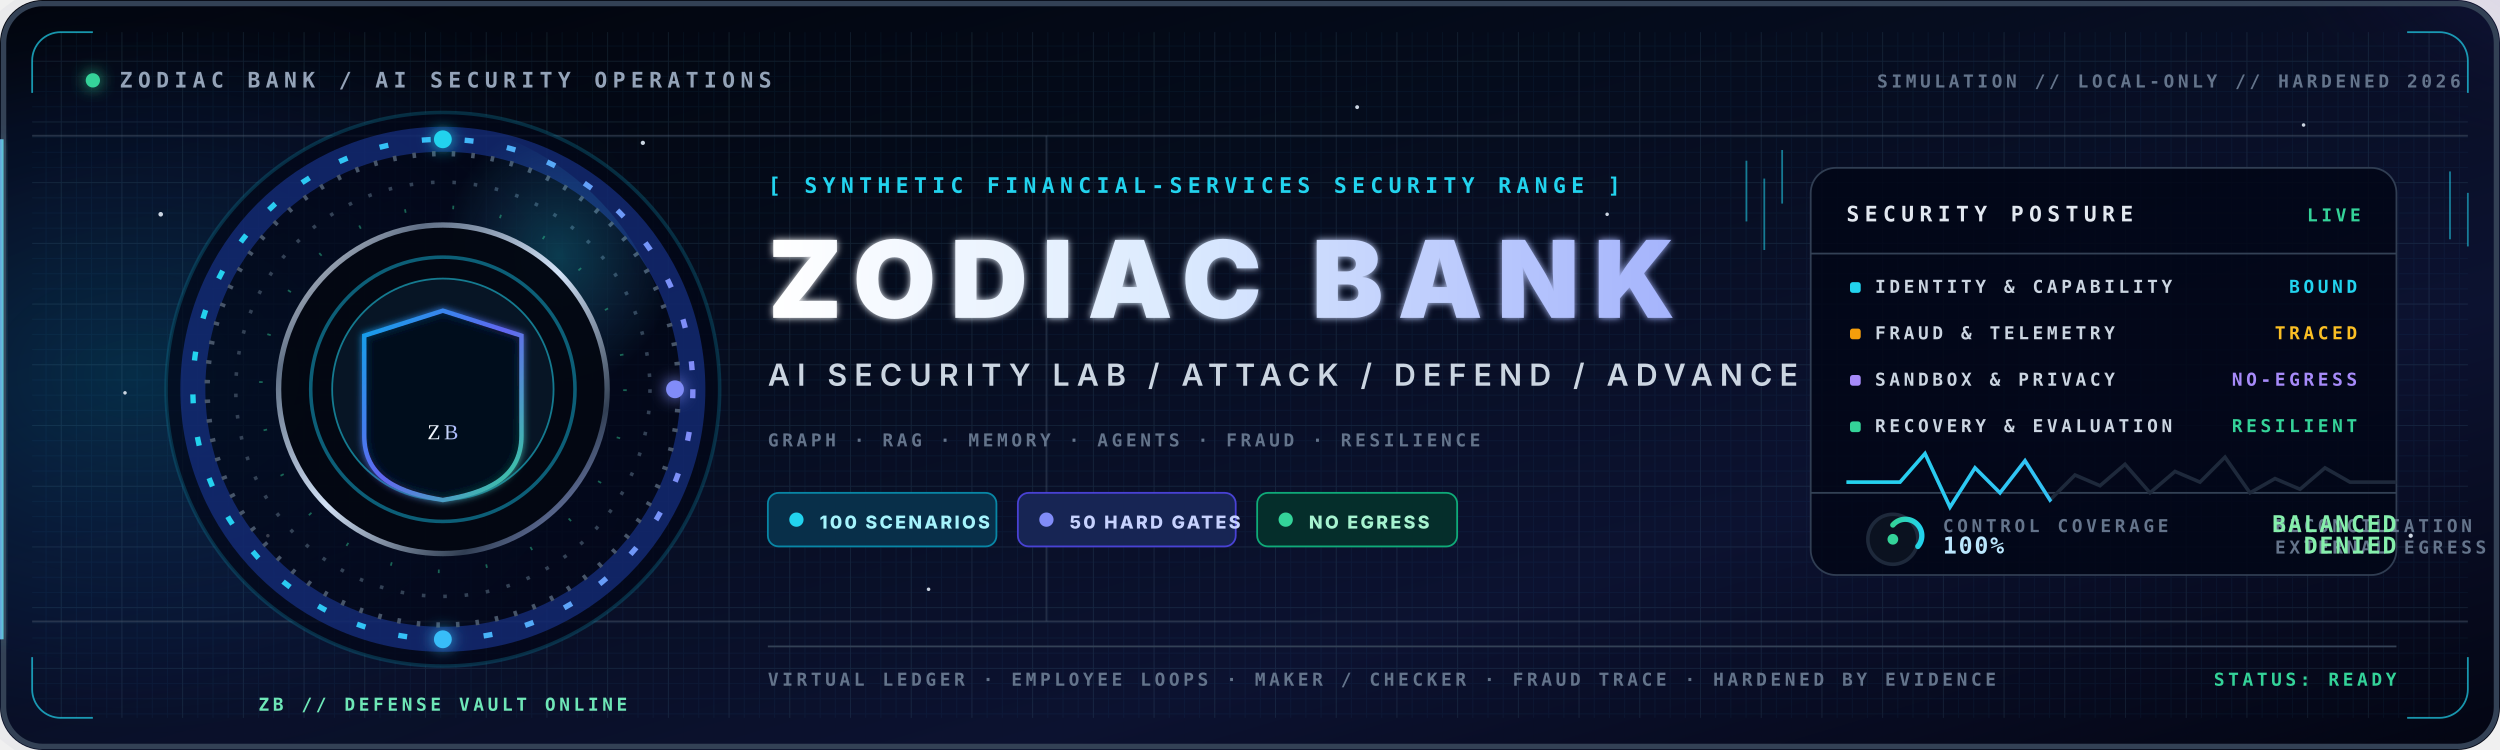
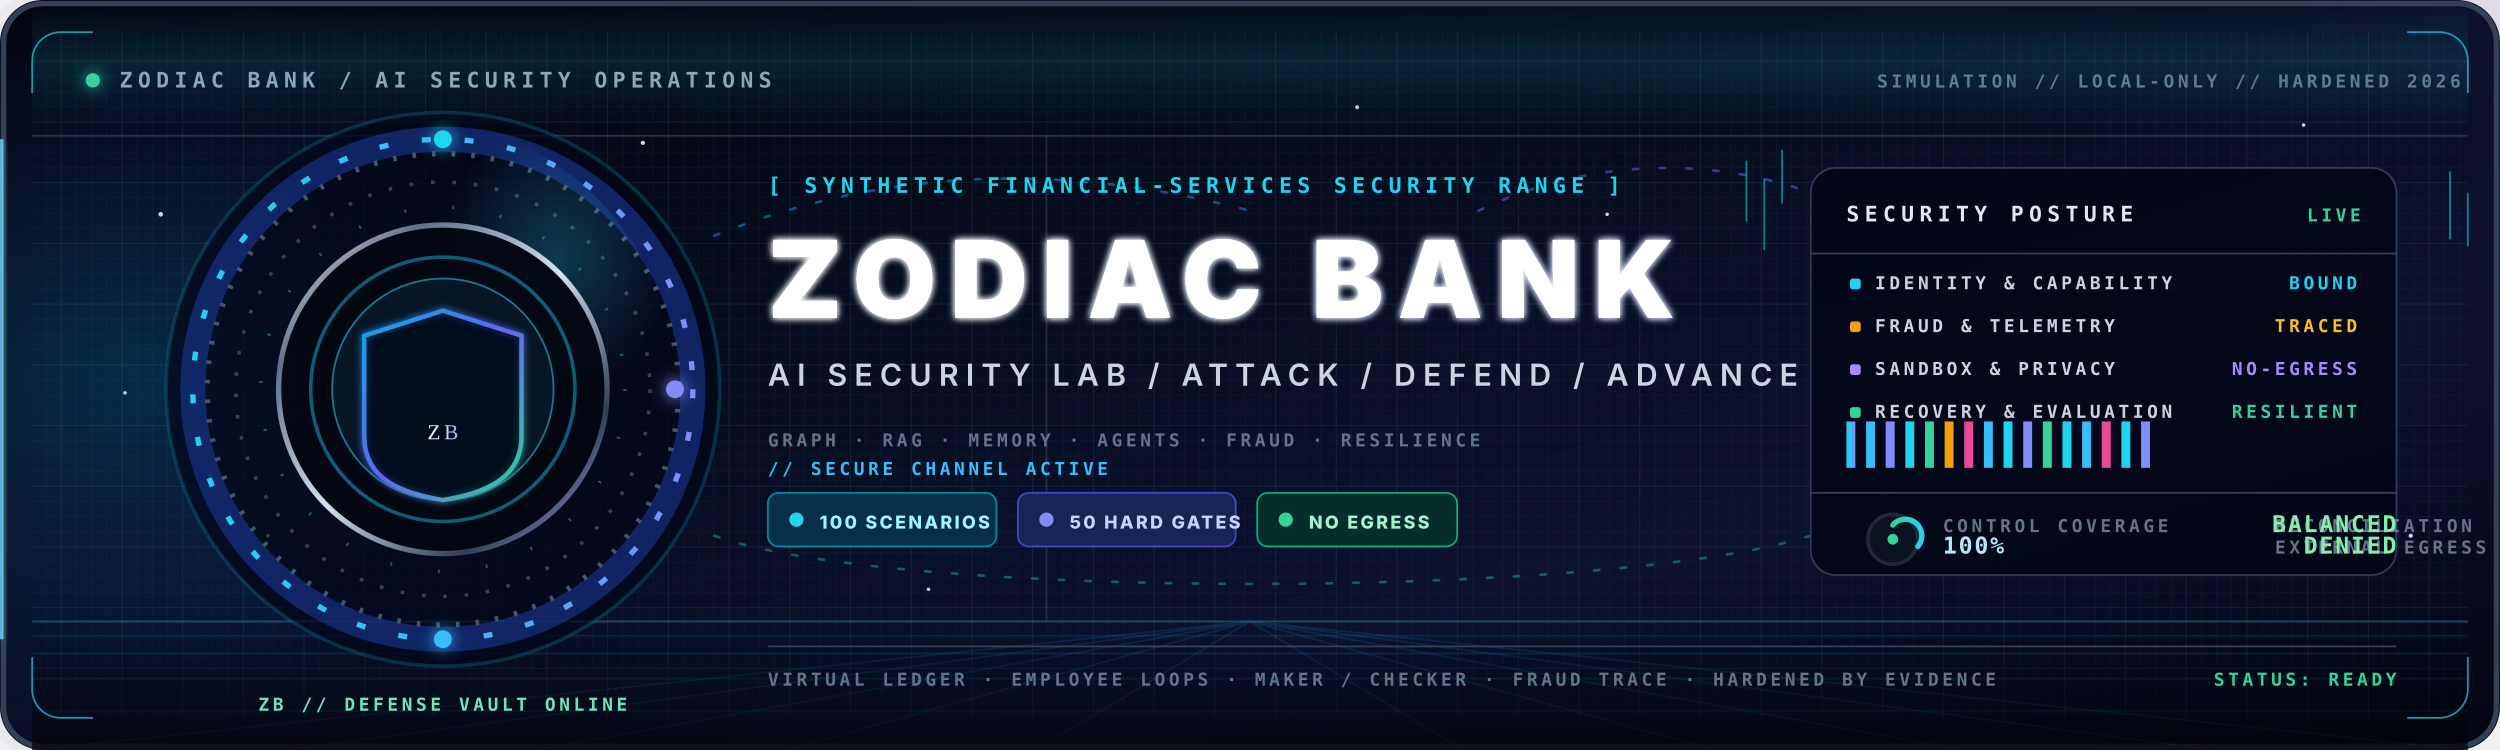
<svg xmlns="http://www.w3.org/2000/svg" width="1400" height="420" viewBox="0 0 1400 420" role="img" aria-labelledby="title desc">
  <defs>
    <linearGradient id="space" x1="0" y1="0" x2="1" y2="1">
      <stop offset="0" stop-color="#01030a" />
      <stop offset="0.35" stop-color="#050c1c" />
      <stop offset="0.7" stop-color="#0c1230" />
      <stop offset="1" stop-color="#030512" />
    </linearGradient>
    <radialGradient id="nebula1" cx="22%" cy="50%" r="42%">
      <stop offset="0" stop-color="#0ea5e9" stop-opacity=".22" />
      <stop offset=".6" stop-color="#2563eb" stop-opacity=".08" />
      <stop offset="1" stop-color="#020617" stop-opacity="0" />
    </radialGradient>
    <radialGradient id="nebula2" cx="86%" cy="22%" r="30%">
      <stop offset="0" stop-color="#7c3aed" stop-opacity=".18" />
      <stop offset="1" stop-color="#020617" stop-opacity="0" />
    </radialGradient>
    <radialGradient id="vaultAura" cx="50%" cy="50%" r="50%">
      <stop offset="0" stop-color="#22d3ee" stop-opacity=".34" />
      <stop offset=".42" stop-color="#2563eb" stop-opacity=".12" />
      <stop offset="1" stop-color="#020617" stop-opacity="0" />
    </radialGradient>
    <radialGradient id="coreAura" cx="50%" cy="50%" r="50%">
      <stop offset="0" stop-color="#818cf8" stop-opacity=".3" />
      <stop offset="1" stop-color="#020617" stop-opacity="0" />
    </radialGradient>
    <radialGradient id="sweepGrad" cx="50%" cy="50%" r="50%">
      <stop offset="0" stop-color="#22d3ee" stop-opacity=".5" />
      <stop offset=".7" stop-color="#38bdf8" stop-opacity=".16" />
      <stop offset="1" stop-color="#22d3ee" stop-opacity="0" />
    </radialGradient>
+     <linearGradient id="floorFade" x1="0" y1="0" x2="0" y2="1">
+       <stop offset="0" stop-color="#01030a" stop-opacity="0" />
+       <stop offset="1" stop-color="#01030a" stop-opacity=".78" />
+     </linearGradient>
+     <linearGradient id="scanGrad" x1="0" y1="0" x2="0" y2="1">
+       <stop offset="0" stop-color="#22d3ee" stop-opacity="0" />
+       <stop offset=".5" stop-color="#22d3ee" stop-opacity=".12" />
+       <stop offset="1" stop-color="#22d3ee" stop-opacity="0" />
+     </linearGradient>
    <linearGradient id="chrome" x1="0" y1="0" x2="1" y2="1">
      <stop offset="0" stop-color="#f8fafc" />
      <stop offset=".22" stop-color="#64748b" />
      <stop offset=".5" stop-color="#dbeafe" />
      <stop offset=".78" stop-color="#334155" />
      <stop offset="1" stop-color="#a5b4fc" />
    </linearGradient>
    <linearGradient id="neon" x1="0" y1="0" x2="1" y2="0">
      <stop offset="0" stop-color="#22d3ee" />
      <stop offset=".48" stop-color="#38bdf8" />
      <stop offset="1" stop-color="#818cf8" />
    </linearGradient>
    <linearGradient id="emerald" x1="0" y1="0" x2="1" y2="0">
      <stop offset="0" stop-color="#34d399" />
      <stop offset="1" stop-color="#22d3ee" />
    </linearGradient>
    <linearGradient id="amber" x1="0" y1="0" x2="1" y2="0">
      <stop offset="0" stop-color="#f59e0b" />
      <stop offset="1" stop-color="#f97316" />
    </linearGradient>
    <linearGradient id="rose" x1="0" y1="0" x2="1" y2="0">
      <stop offset="0" stop-color="#6366f1" />
      <stop offset="1" stop-color="#ec4899" />
    </linearGradient>
    <linearGradient id="headline" x1="0" y1="0" x2="1" y2="0">
      <stop offset="0" stop-color="#ffffff" />
      <stop offset=".45" stop-color="#dbeafe" />
      <stop offset="1" stop-color="#a5b4fc" />
    </linearGradient>
    <linearGradient id="shield" x1="0" y1="0" x2="1" y2="1">
      <stop offset="0" stop-color="#0ea5e9" />
      <stop offset=".5" stop-color="#6366f1" />
      <stop offset="1" stop-color="#34d399" />
    </linearGradient>
    <pattern id="grid" width="34" height="34" patternUnits="userSpaceOnUse">
      <path d="M34 0H0V34" fill="none" stroke="#94a3b8" stroke-opacity=".08" />
    </pattern>
    <pattern id="fineGrid" width="8.5" height="8.5" patternUnits="userSpaceOnUse">
      <path d="M8.5 0H0V8.5" fill="none" stroke="#38bdf8" stroke-opacity=".05" />
    </pattern>
    <filter id="glow" x="-100%" y="-100%" width="300%" height="300%">
      <feGaussianBlur stdDeviation="4.5" result="blur" />
      <feMerge>
        <feMergeNode in="blur" />
        <feMergeNode in="SourceGraphic" />
      </feMerge>
    </filter>
    <filter id="largeGlow" x="-100%" y="-100%" width="300%" height="300%">
      <feGaussianBlur stdDeviation="26" />
    </filter>
    <filter id="textGlow" x="-20%" y="-40%" width="140%" height="180%">
      <feGaussianBlur in="SourceGraphic" stdDeviation="2.2" result="blur" />
      <feMerge>
        <feMergeNode in="blur" />
        <feMergeNode in="SourceGraphic" />
      </feMerge>
    </filter>
    <style>
      .micro { font: 600 10px 'JetBrains Mono','SFMono-Regular',monospace; letter-spacing: 2px; }
      .eyebrow { font: 700 12px 'JetBrains Mono','SFMono-Regular',monospace; letter-spacing: 3px; }
      .title { font: 900 60px 'Inter','Segoe UI',sans-serif; letter-spacing: 8px; }
      .subtitle { font: 600 17px 'Inter','Segoe UI',sans-serif; letter-spacing: 4px; }
      .metric { font: 700 13px 'JetBrains Mono','SFMono-Regular',monospace; letter-spacing: 1px; }
      .chip { font: 800 10px 'Inter','Segoe UI',sans-serif; letter-spacing: 1.3px; }
      .orbit { transform-box: fill-box; transform-origin: center; animation: orbit 16s linear infinite; }
      .orbitReverse { transform-box: fill-box; transform-origin: center; animation: orbitReverse 11s linear infinite; }
      .pulse { transform-box: fill-box; transform-origin: center; animation: pulse 3s ease-in-out infinite; }
      .pulseLate { transform-box: fill-box; transform-origin: center; animation: pulse 3s ease-in-out 1.4s infinite; }
      .star { animation: twinkle 4s ease-in-out infinite; }
      .data { stroke-dasharray: 2 12; animation: data 2.4s linear infinite; }
      .dataSlow { stroke-dasharray: 3 16; animation: data 4.6s linear 1s infinite; }
+       .flow { stroke-dasharray: 3 12; animation: data 2.6s linear infinite; }
      .beam { animation: beam 5.5s linear infinite; }
      .beam2 { animation: beam 7s linear 2.5s infinite; opacity: .34; }
      .meter { transform-box: fill-box; transform-origin: left center; animation: meter 4s ease-in-out infinite; }
      .gauge { transform-box: fill-box; transform-origin: center; animation: gauge 6s ease-in-out infinite; }
-       .wave { stroke-dasharray: 180 600; animation: wave 3.4s linear infinite; }
+       .eq { transform-box: fill-box; transform-origin: 50% 100%; animation: eq 1.4s ease-in-out infinite; }
      .flicker { animation: flicker 2.8s steps(2,end) infinite; }
      .tick { animation: tick 3.2s ease-in-out infinite; }
      .rain { animation: rain 3.4s linear infinite; }
      .bracket { animation: tick 4s ease-in-out infinite; }
+       .glint { animation: glint 4s ease-in-out infinite; }
+       .glitch { animation: glitch 2.6s steps(1,end) infinite; }
+       .scanline { animation: scanline 8s linear infinite; }
      @keyframes orbit { to { transform: rotate(360deg); } }
      @keyframes orbitReverse { to { transform: rotate(-360deg); } }
      @keyframes pulse { 0%,100% { opacity: .28; transform: scale(.68); } 50% { opacity: 1; transform: scale(1.38); } }
      @keyframes twinkle { 0%,100% { opacity: .12; } 50% { opacity: .95; } }
      @keyframes data { to { stroke-dashoffset: -84; } }
      @keyframes beam { from { transform: translateX(-260px); } to { transform: translateX(1660px); } }
      @keyframes meter { 0%,100% { transform: scaleX(.6); } 50% { transform: scaleX(1); } }
      @keyframes gauge { 0%,100% { transform: rotate(-86deg); } 50% { transform: rotate(86deg); } }
-       @keyframes wave { to { stroke-dashoffset: -780; } }
+       @keyframes eq { 0%,100% { transform: scaleY(.28); } 50% { transform: scaleY(1); } }
      @keyframes flicker { 0%,46% { opacity: .4; } 47%,100% { opacity: 1; } }
      @keyframes tick { 0%,100% { opacity: .3; } 50% { opacity: 1; } }
      @keyframes rain { from { transform: translateY(-46px); opacity: 0; } 30% { opacity: .9; } to { transform: translateY(46px); opacity: 0; } }
-       @media (prefers-reduced-motion: reduce) { .orbit,.orbitReverse,.pulse,.pulseLate,.star,.data,.dataSlow,.beam,.beam2,.meter,.gauge,.wave,.flicker,.tick,.rain,.bracket { animation: none; } }
+       @keyframes glint { 0%,100% { opacity: 0; } 50% { opacity: .5; } }
+       @keyframes glitch { 0%,91% { transform: translateX(0); opacity: .65; } 92%,94% { transform: translateX(3px); opacity: 1; } 95%,97% { transform: translateX(-2px); opacity: .8; } 98%,100% { transform: translateX(1px); opacity: .9; } }
+       @keyframes scanline { from { transform: translateY(-80px); } to { transform: translateY(430px); } }
+       @media (prefers-reduced-motion: reduce) { .orbit,.orbitReverse,.pulse,.pulseLate,.star,.data,.dataSlow,.flow,.beam,.beam2,.meter,.gauge,.eq,.flicker,.tick,.rain,.bracket,.glint,.glitch,.scanline { animation: none; } }
    </style>
  </defs>
  <rect width="1400" height="420" rx="24" fill="url(#space)" />
  <ellipse cx="308" cy="210" rx="420" ry="300" fill="url(#nebula1)" />
  <ellipse cx="1204" cy="92" rx="360" ry="220" fill="url(#nebula2)" />
  <rect x="2" y="2" width="1396" height="416" rx="22" fill="none" stroke="#334155" stroke-width="3" />
  <rect x="18" y="18" width="1364" height="384" rx="16" fill="url(#grid)" />
  <rect x="18" y="18" width="1364" height="384" rx="16" fill="url(#fineGrid)" />
  <path d="M18 76H1382M18 348H1382" stroke="#475569" stroke-opacity=".5" />
  <path d="M586 76V348" stroke="#475569" stroke-opacity=".4" />
+   <g stroke="#0ea5e9" stroke-opacity=".16" fill="none">
+     <path d="M18 348 H1382" />
+     <path d="M700 348 L18 420 M700 348 L160 420 M700 348 L300 420 M700 348 L440 420 M700 348 L580 420 M700 348 L820 420 M700 348 L960 420 M700 348 L1100 420 M700 348 L1240 420 M700 348 L1382 420" />
+     <path d="M18 356 H1382 M18 366 H1382 M18 380 H1382 M18 398 H1382 M18 420 H1382" />
+   </g>
+   <rect x="18" y="348" width="1364" height="72" fill="url(#floorFade)" />
  <g stroke="#22d3ee" stroke-opacity=".7" fill="none" class="bracket">
    <path d="M18 52V34a16 16 0 0 1 16-16h18" />
    <path d="M1382 52V34a16 16 0 0 0-16-16h-18" />
    <path d="M18 368v18a16 16 0 0 0 16 16h18" />
    <path d="M1382 368v18a16 16 0 0 1-16 16h-18" />
  </g>
  <g fill="#cbd5e1">
    <circle cx="90" cy="120" r="1.3" class="star" />
    <circle cx="150" cy="300" r="1" class="star" style="animation-delay:.8s" />
    <circle cx="360" cy="80" r="1.2" class="star" style="animation-delay:1.6s" />
    <circle cx="520" cy="330" r="1" class="star" style="animation-delay:2.2s" />
    <circle cx="760" cy="60" r="1.1" class="star" style="animation-delay:3s" />
    <circle cx="900" cy="120" r="1" class="star" style="animation-delay:.4s" />
    <circle cx="1350" cy="300" r="1.2" class="star" style="animation-delay:1.2s" />
    <circle cx="1290" cy="70" r="1" class="star" style="animation-delay:2.8s" />
    <circle cx="70" cy="220" r="1" class="star" style="animation-delay:3.4s" />
    <circle cx="460" cy="150" r="1" class="star" style="animation-delay:1s" />
+   </g>
+   <g fill="none" stroke-width="1.5" stroke-linecap="round">
+     <path d="M400 132 C 500 92, 600 92, 700 118" stroke="#0ea5e9" stroke-opacity=".5" class="flow" />
+     <path d="M828 118 C 890 88, 960 88, 1014 108" stroke="#6366f1" stroke-opacity=".5" class="flow" style="animation-delay:.9s" />
+     <path d="M400 300 C 500 336, 900 336, 1014 300" stroke="#34d399" stroke-opacity=".38" class="flow" style="animation-delay:1.7s" />
  </g>
  <g transform="translate(48 45)">
    <circle cx="4" cy="0" r="4" fill="#34d399" class="pulse" filter="url(#glow)" />
    <text x="19" y="4" class="eyebrow" fill="#94a3b8">ZODIAC BANK / AI SECURITY OPERATIONS</text>
    <text x="1330" y="4" text-anchor="end" class="micro" fill="#64748b">SIMULATION // LOCAL-ONLY // HARDENED 2026</text>
  </g>
  <g transform="translate(34 96)">
    <circle cx="214" cy="122" r="155" fill="#020617" fill-opacity=".72" stroke="#0e7490" stroke-opacity=".35" stroke-width="2" />
    <circle cx="214" cy="122" r="140" fill="none" stroke="#1e40af" stroke-opacity=".5" stroke-width="14" />
    <circle cx="214" cy="122" r="140" fill="none" stroke="url(#neon)" stroke-width="3" stroke-dasharray="5 19" class="orbit" />
    <circle cx="214" cy="122" r="132" fill="none" stroke="#475569" stroke-width="3" stroke-dasharray="2 9" class="orbitReverse" />
    <circle cx="214" cy="122" r="116" fill="none" stroke="#334155" stroke-width="2" stroke-dasharray="2 10" class="orbit" />
    <path d="M214 122 L214 -28 A150 150 0 0 1 344 122 Z" fill="url(#sweepGrad)" opacity=".5">
      <animateTransform attributeName="transform" type="rotate" from="0 214 122" to="360 214 122" dur="7s" repeatCount="indefinite" />
    </path>
    <circle cx="214" cy="122" r="92" fill="#030712" stroke="url(#chrome)" stroke-width="3" opacity=".96" />
    <circle cx="214" cy="122" r="74" fill="none" stroke="#0e7490" stroke-opacity=".8" stroke-width="2" />
    <circle cx="214" cy="122" r="62" fill="#071525" stroke="#22d3ee" stroke-opacity=".55" />
    <path d="M214 78 L258 92 V148 C258 172 238 180 214 184 C190 180 170 172 170 148 V92 Z" fill="#04101f" fill-opacity=".9" stroke="url(#shield)" stroke-width="2.5" filter="url(#textGlow)" />
    <text x="214" y="150" text-anchor="middle" font="900 30px 'Inter','Segoe UI',sans-serif" letter-spacing="2" fill="url(#headline)">ZB</text>
    <circle cx="214" cy="122" r="102" fill="none" stroke="#34d399" stroke-opacity=".45" stroke-width="2" stroke-dasharray="1 26" class="orbit" />
    <circle cx="214" cy="-18" r="5" fill="#22d3ee" class="pulse" filter="url(#glow)" />
    <circle cx="344" cy="122" r="5" fill="#818cf8" class="pulseLate" filter="url(#glow)" />
    <circle cx="214" cy="262" r="5" fill="#38bdf8" class="pulse" filter="url(#glow)" />
    <text x="214" y="302" text-anchor="middle" class="micro" fill="#6ee7b7">ZB // DEFENSE VAULT ONLINE</text>
  </g>
  <g transform="translate(430 108)">
    <text class="eyebrow" fill="#22d3ee">[ SYNTHETIC FINANCIAL-SERVICES SECURITY RANGE ]</text>
    <text y="70" class="title" fill="url(#headline)" filter="url(#textGlow)">ZODIAC BANK</text>
+     <text y="70" class="title glint" fill="#ffffff" filter="url(#textGlow)">ZODIAC BANK</text>
    <text y="108" class="subtitle" fill="#cbd5e1">AI SECURITY LAB  /  ATTACK  /  DEFEND  /  ADVANCE</text>
    <text y="142" class="micro" fill="#64748b">GRAPH · RAG · MEMORY · AGENTS · FRAUD · RESILIENCE</text>
+     <text y="158" class="micro glitch" fill="#38bdf8">// SECURE CHANNEL ACTIVE</text>
    <g transform="translate(0 168)">
      <rect width="128" height="30" rx="6" fill="#082f49" stroke="#0891b2" stroke-opacity=".9" />
      <circle cx="16" cy="15" r="4" fill="#22d3ee" class="flicker" />
      <text x="29" y="20" class="chip" fill="#a5f3fc">100 SCENARIOS</text>
      <rect x="140" width="122" height="30" rx="6" fill="#172554" stroke="#4f46e5" stroke-opacity=".9" />
      <circle cx="156" cy="15" r="4" fill="#818cf8" class="flicker" />
      <text x="169" y="20" class="chip" fill="#c7d2fe">50 HARD GATES</text>
      <rect x="274" width="112" height="30" rx="6" fill="#052e2b" stroke="#10b981" stroke-opacity=".9" />
      <circle cx="290" cy="15" r="4" fill="#34d399" class="flicker" />
      <text x="303" y="20" class="chip" fill="#a7f3d0">NO EGRESS</text>
    </g>
  </g>
  <g transform="translate(1014 94)">
    <rect width="328" height="228" rx="14" fill="#020617" fill-opacity=".86" stroke="#334155" stroke-opacity=".95" />
    <path d="M0 48H328M0 182H328" stroke="#334155" />
    <text x="20" y="30" class="eyebrow" fill="#e2e8f0">SECURITY POSTURE</text>
    <text x="308" y="30" text-anchor="end" class="micro" fill="#34d399">LIVE</text>
-     <g transform="translate(22 64)">
+     <g transform="translate(22 62)">
      <g transform="translate(0 0)">
        <rect x="0" y="0" width="6" height="6" rx="1.5" fill="#22d3ee" class="tick" />
        <text x="14" y="6" class="micro" fill="#cbd5e1">IDENTITY &amp; CAPABILITY</text>
        <text x="284" y="6" text-anchor="end" class="micro" fill="#22d3ee">BOUND</text>
      </g>
-       <g transform="translate(0 26)">
+       <g transform="translate(0 24)">
        <rect x="0" y="0" width="6" height="6" rx="1.5" fill="#f59e0b" class="tick" />
        <text x="14" y="6" class="micro" fill="#cbd5e1">FRAUD &amp; TELEMETRY</text>
        <text x="284" y="6" text-anchor="end" class="micro" fill="#fbbf24">TRACED</text>
      </g>
-       <g transform="translate(0 52)">
+       <g transform="translate(0 48)">
        <rect x="0" y="0" width="6" height="6" rx="1.5" fill="#a78bfa" class="tick" />
        <text x="14" y="6" class="micro" fill="#cbd5e1">SANDBOX &amp; PRIVACY</text>
        <text x="284" y="6" text-anchor="end" class="micro" fill="#a78bfa">NO-EGRESS</text>
      </g>
-       <g transform="translate(0 78)">
+       <g transform="translate(0 72)">
        <rect x="0" y="0" width="6" height="6" rx="1.5" fill="#34d399" class="tick" />
        <text x="14" y="6" class="micro" fill="#cbd5e1">RECOVERY &amp; EVALUATION</text>
        <text x="284" y="6" text-anchor="end" class="micro" fill="#34d399">RESILIENT</text>
      </g>
    </g>
-     <g transform="translate(20 156)">
-       <path d="M0 20 L30 20 L44 4 L58 34 L72 12 L86 26 L100 8 L114 30 L128 16 L142 22 L156 10 L170 26 L184 14 L198 20 L212 6 L226 26 L240 18 L254 24 L268 12 L282 20 L308 20" fill="none" stroke="#1e293b" stroke-width="2" />
-       <path d="M0 20 L30 20 L44 4 L58 34 L72 12 L86 26 L100 8 L114 30 L128 16 L142 22 L156 10 L170 26 L184 14 L198 20 L212 6 L226 26 L240 18 L254 24 L268 12 L282 20 L308 20" fill="none" stroke="url(#neon)" stroke-width="2" class="wave" />
+     <g transform="translate(20 142)">
+       <rect x="0" y="0" width="5" height="26" fill="url(#neon)" class="eq" />
+       <rect x="11" y="0" width="5" height="26" fill="#38bdf8" class="eq" style="animation-delay:.1s" />
+       <rect x="22" y="0" width="5" height="26" fill="#818cf8" class="eq" style="animation-delay:.2s" />
+       <rect x="33" y="0" width="5" height="26" fill="#22d3ee" class="eq" style="animation-delay:.3s" />
+       <rect x="44" y="0" width="5" height="26" fill="#34d399" class="eq" style="animation-delay:.4s" />
+       <rect x="55" y="0" width="5" height="26" fill="#f59e0b" class="eq" style="animation-delay:.5s" />
+       <rect x="66" y="0" width="5" height="26" fill="#ec4899" class="eq" style="animation-delay:.6s" />
+       <rect x="77" y="0" width="5" height="26" fill="#38bdf8" class="eq" style="animation-delay:.7s" />
+       <rect x="88" y="0" width="5" height="26" fill="#22d3ee" class="eq" style="animation-delay:.8s" />
+       <rect x="99" y="0" width="5" height="26" fill="#818cf8" class="eq" style="animation-delay:.9s" />
+       <rect x="110" y="0" width="5" height="26" fill="#34d399" class="eq" style="animation-delay:1s" />
+       <rect x="121" y="0" width="5" height="26" fill="#22d3ee" class="eq" style="animation-delay:1.1s" />
+       <rect x="132" y="0" width="5" height="26" fill="#38bdf8" class="eq" style="animation-delay:1.2s" />
+       <rect x="143" y="0" width="5" height="26" fill="#ec4899" class="eq" style="animation-delay:1.3s" />
+       <rect x="154" y="0" width="5" height="26" fill="#22d3ee" class="eq" style="animation-delay:1.4s" />
+       <rect x="165" y="0" width="5" height="26" fill="#818cf8" class="eq" style="animation-delay:1.5s" />
    </g>
    <g transform="translate(22 194)">
      <circle cx="24" cy="14" r="14" fill="#0b1220" stroke="#1e293b" stroke-width="2" />
      <path d="M24 6 A8 8 0 0 1 38 18" fill="none" stroke="url(#emerald)" stroke-width="3" stroke-linecap="round" class="gauge" />
      <circle cx="24" cy="14" r="3" fill="#34d399" />
      <text x="52" y="10" class="micro" fill="#64748b">CONTROL COVERAGE</text>
      <text x="52" y="22" class="metric" fill="#bae6fd">100%</text>
      <text x="238" y="10" class="micro" fill="#64748b">RECONCILIATION</text>
      <text x="306" y="10" text-anchor="end" class="metric" fill="#86efac">BALANCED</text>
      <text x="238" y="22" class="micro" fill="#64748b">EXTERNAL EGRESS</text>
      <text x="306" y="22" text-anchor="end" class="metric" fill="#86efac">DENIED</text>
    </g>
  </g>
  <g stroke="#22d3ee" stroke-opacity=".55" stroke-width="1" fill="none">
    <path d="M978 90 v34" class="rain" />
    <path d="M988 100 v40" class="rain" style="animation-delay:.6s" />
    <path d="M998 84 v30" class="rain" style="animation-delay:1.2s" />
    <path d="M1372 96 v38" class="rain" style="animation-delay:1.8s" />
    <path d="M1382 108 v30" class="rain" style="animation-delay:2.4s" />
  </g>
  <g transform="translate(430 362)">
    <path d="M0 0H912" stroke="#334155" />
    <path d="M0 0H912" stroke="url(#rose)" stroke-opacity=".45" class="dataSlow" />
    <text y="22" class="micro" fill="#64748b">VIRTUAL LEDGER  ·  EMPLOYEE LOOPS  ·  MAKER / CHECKER  ·  FRAUD TRACE  ·  HARDENED BY EVIDENCE</text>
    <text x="912" y="22" text-anchor="end" class="micro" fill="#34d399">STATUS: READY</text>
  </g>
  <rect class="beam" x="0" y="78" width="2" height="280" fill="#67e8f9" opacity=".78" filter="url(#glow)" />
  <rect class="beam2" x="0" y="78" width="1" height="280" fill="#818cf8" filter="url(#glow)" />
+   <rect class="scanline" x="18" y="0" width="1364" height="70" fill="url(#scanGrad)" />
</svg>
